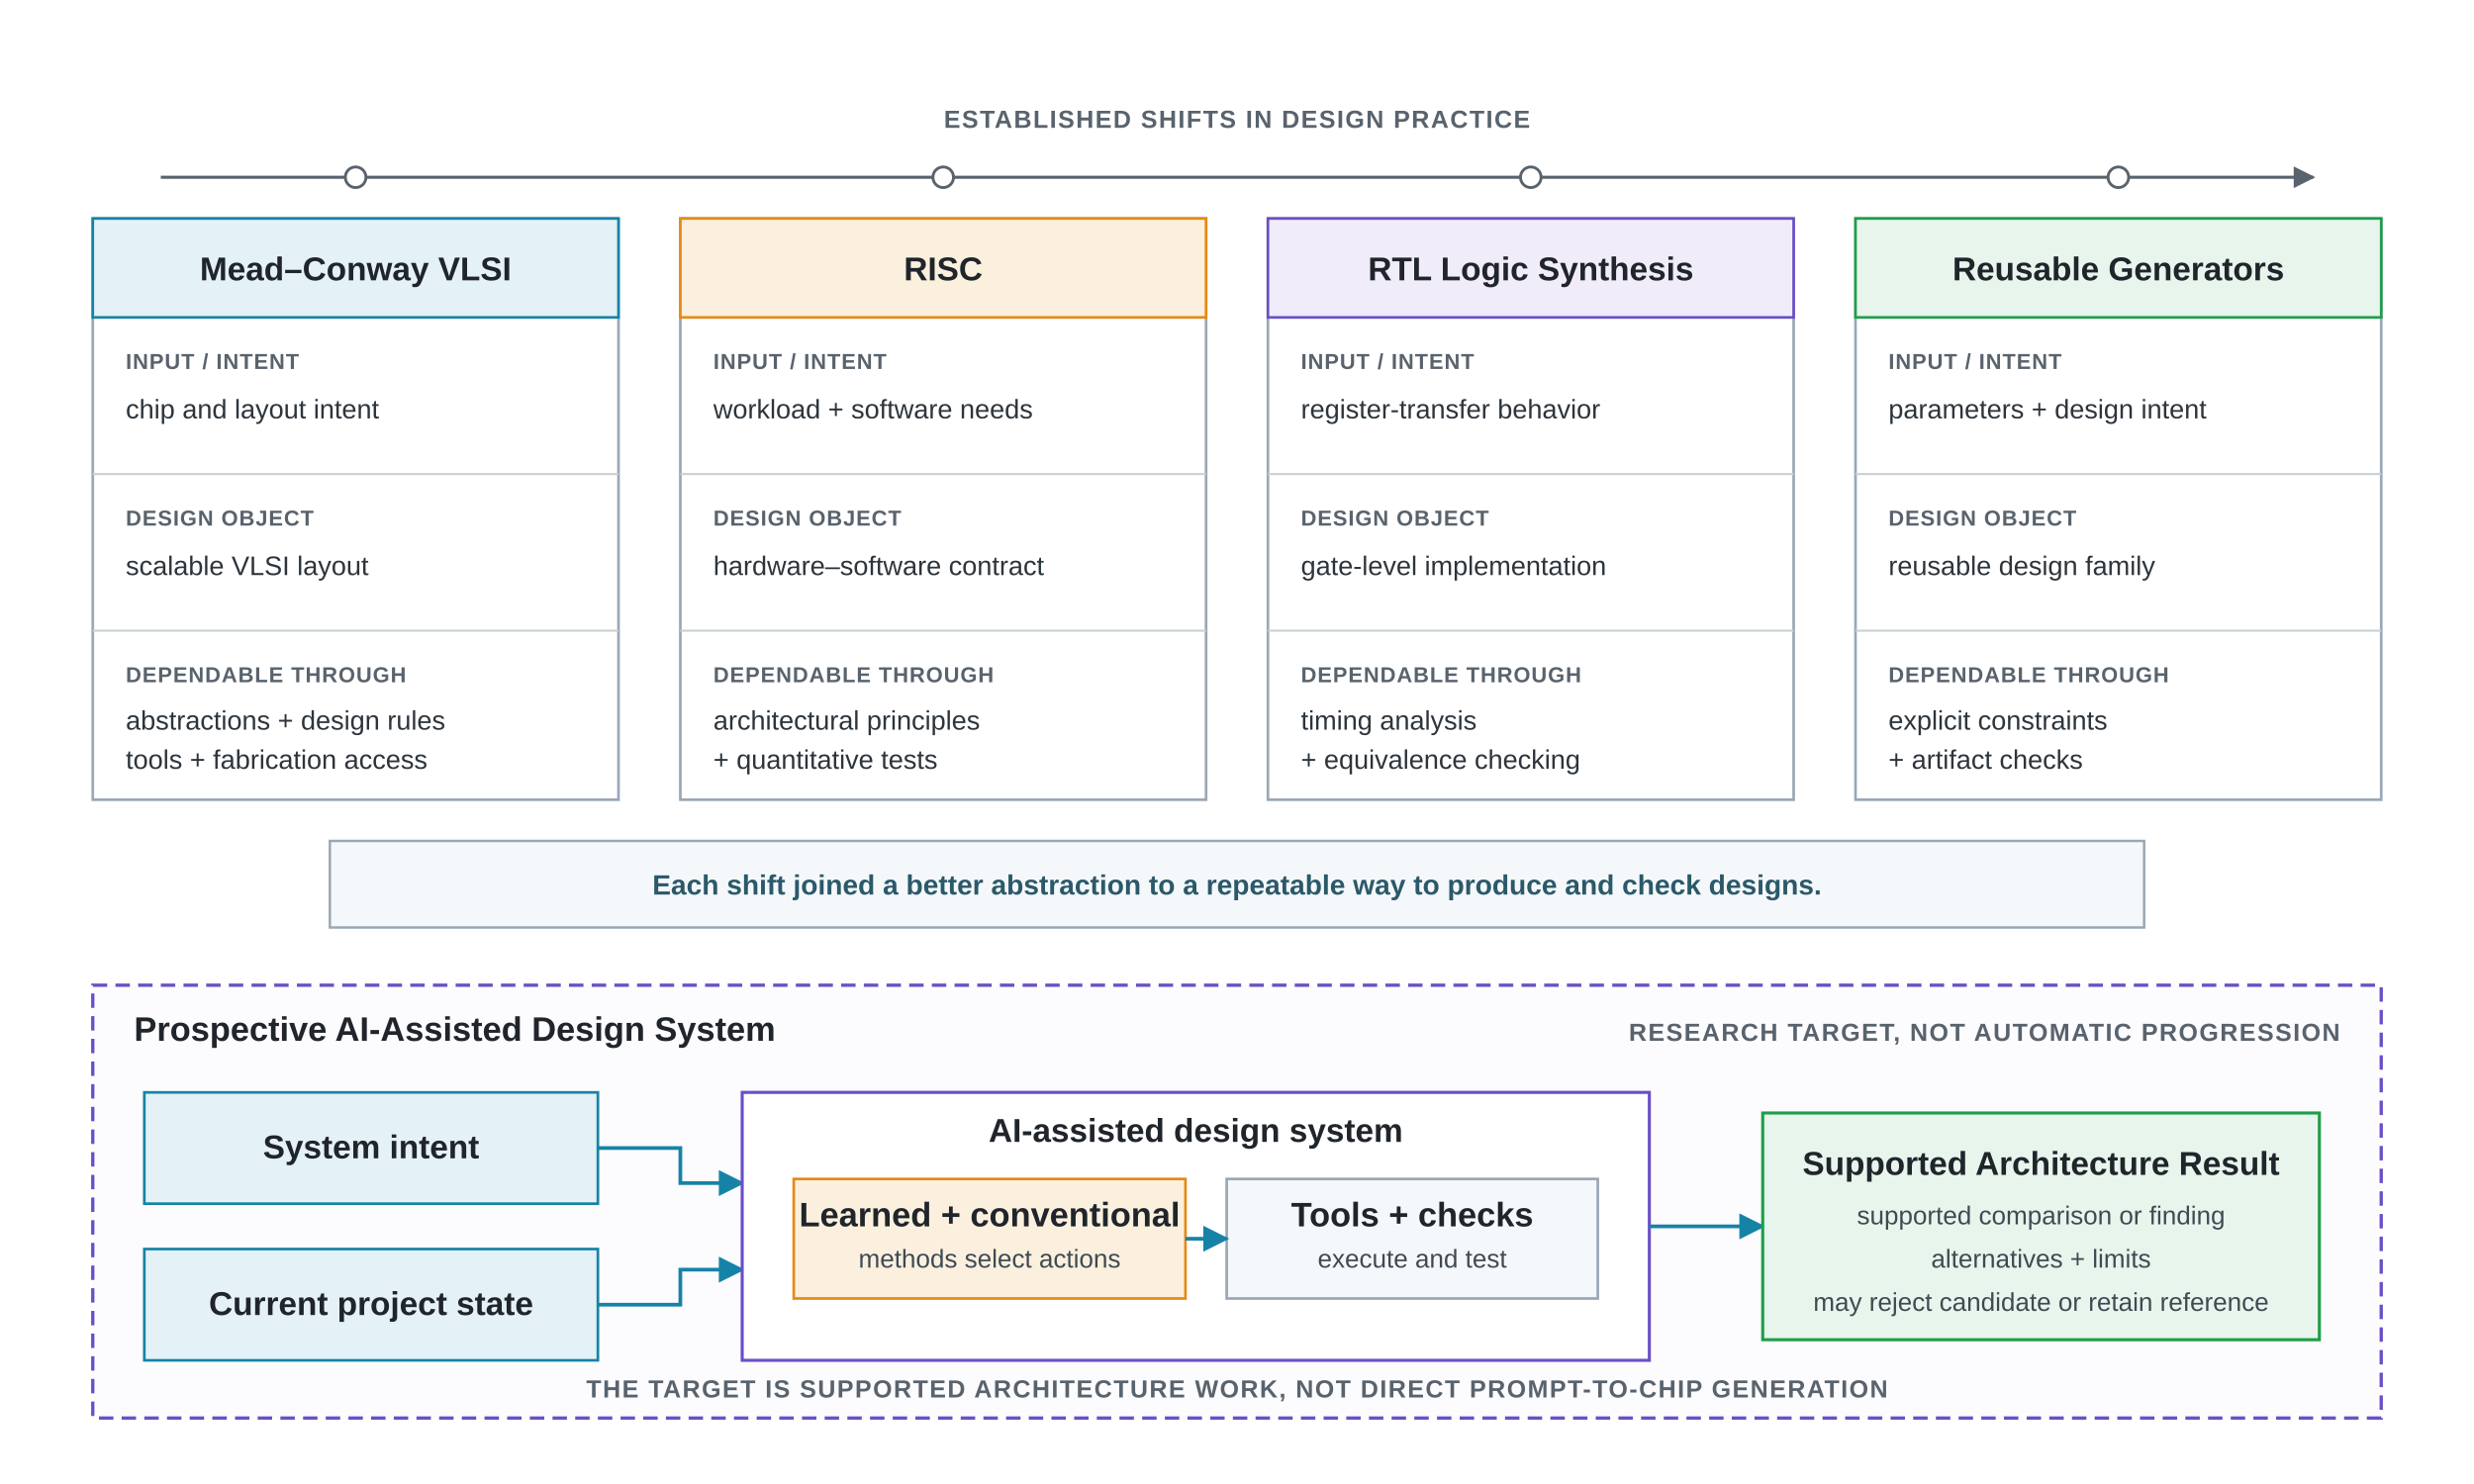
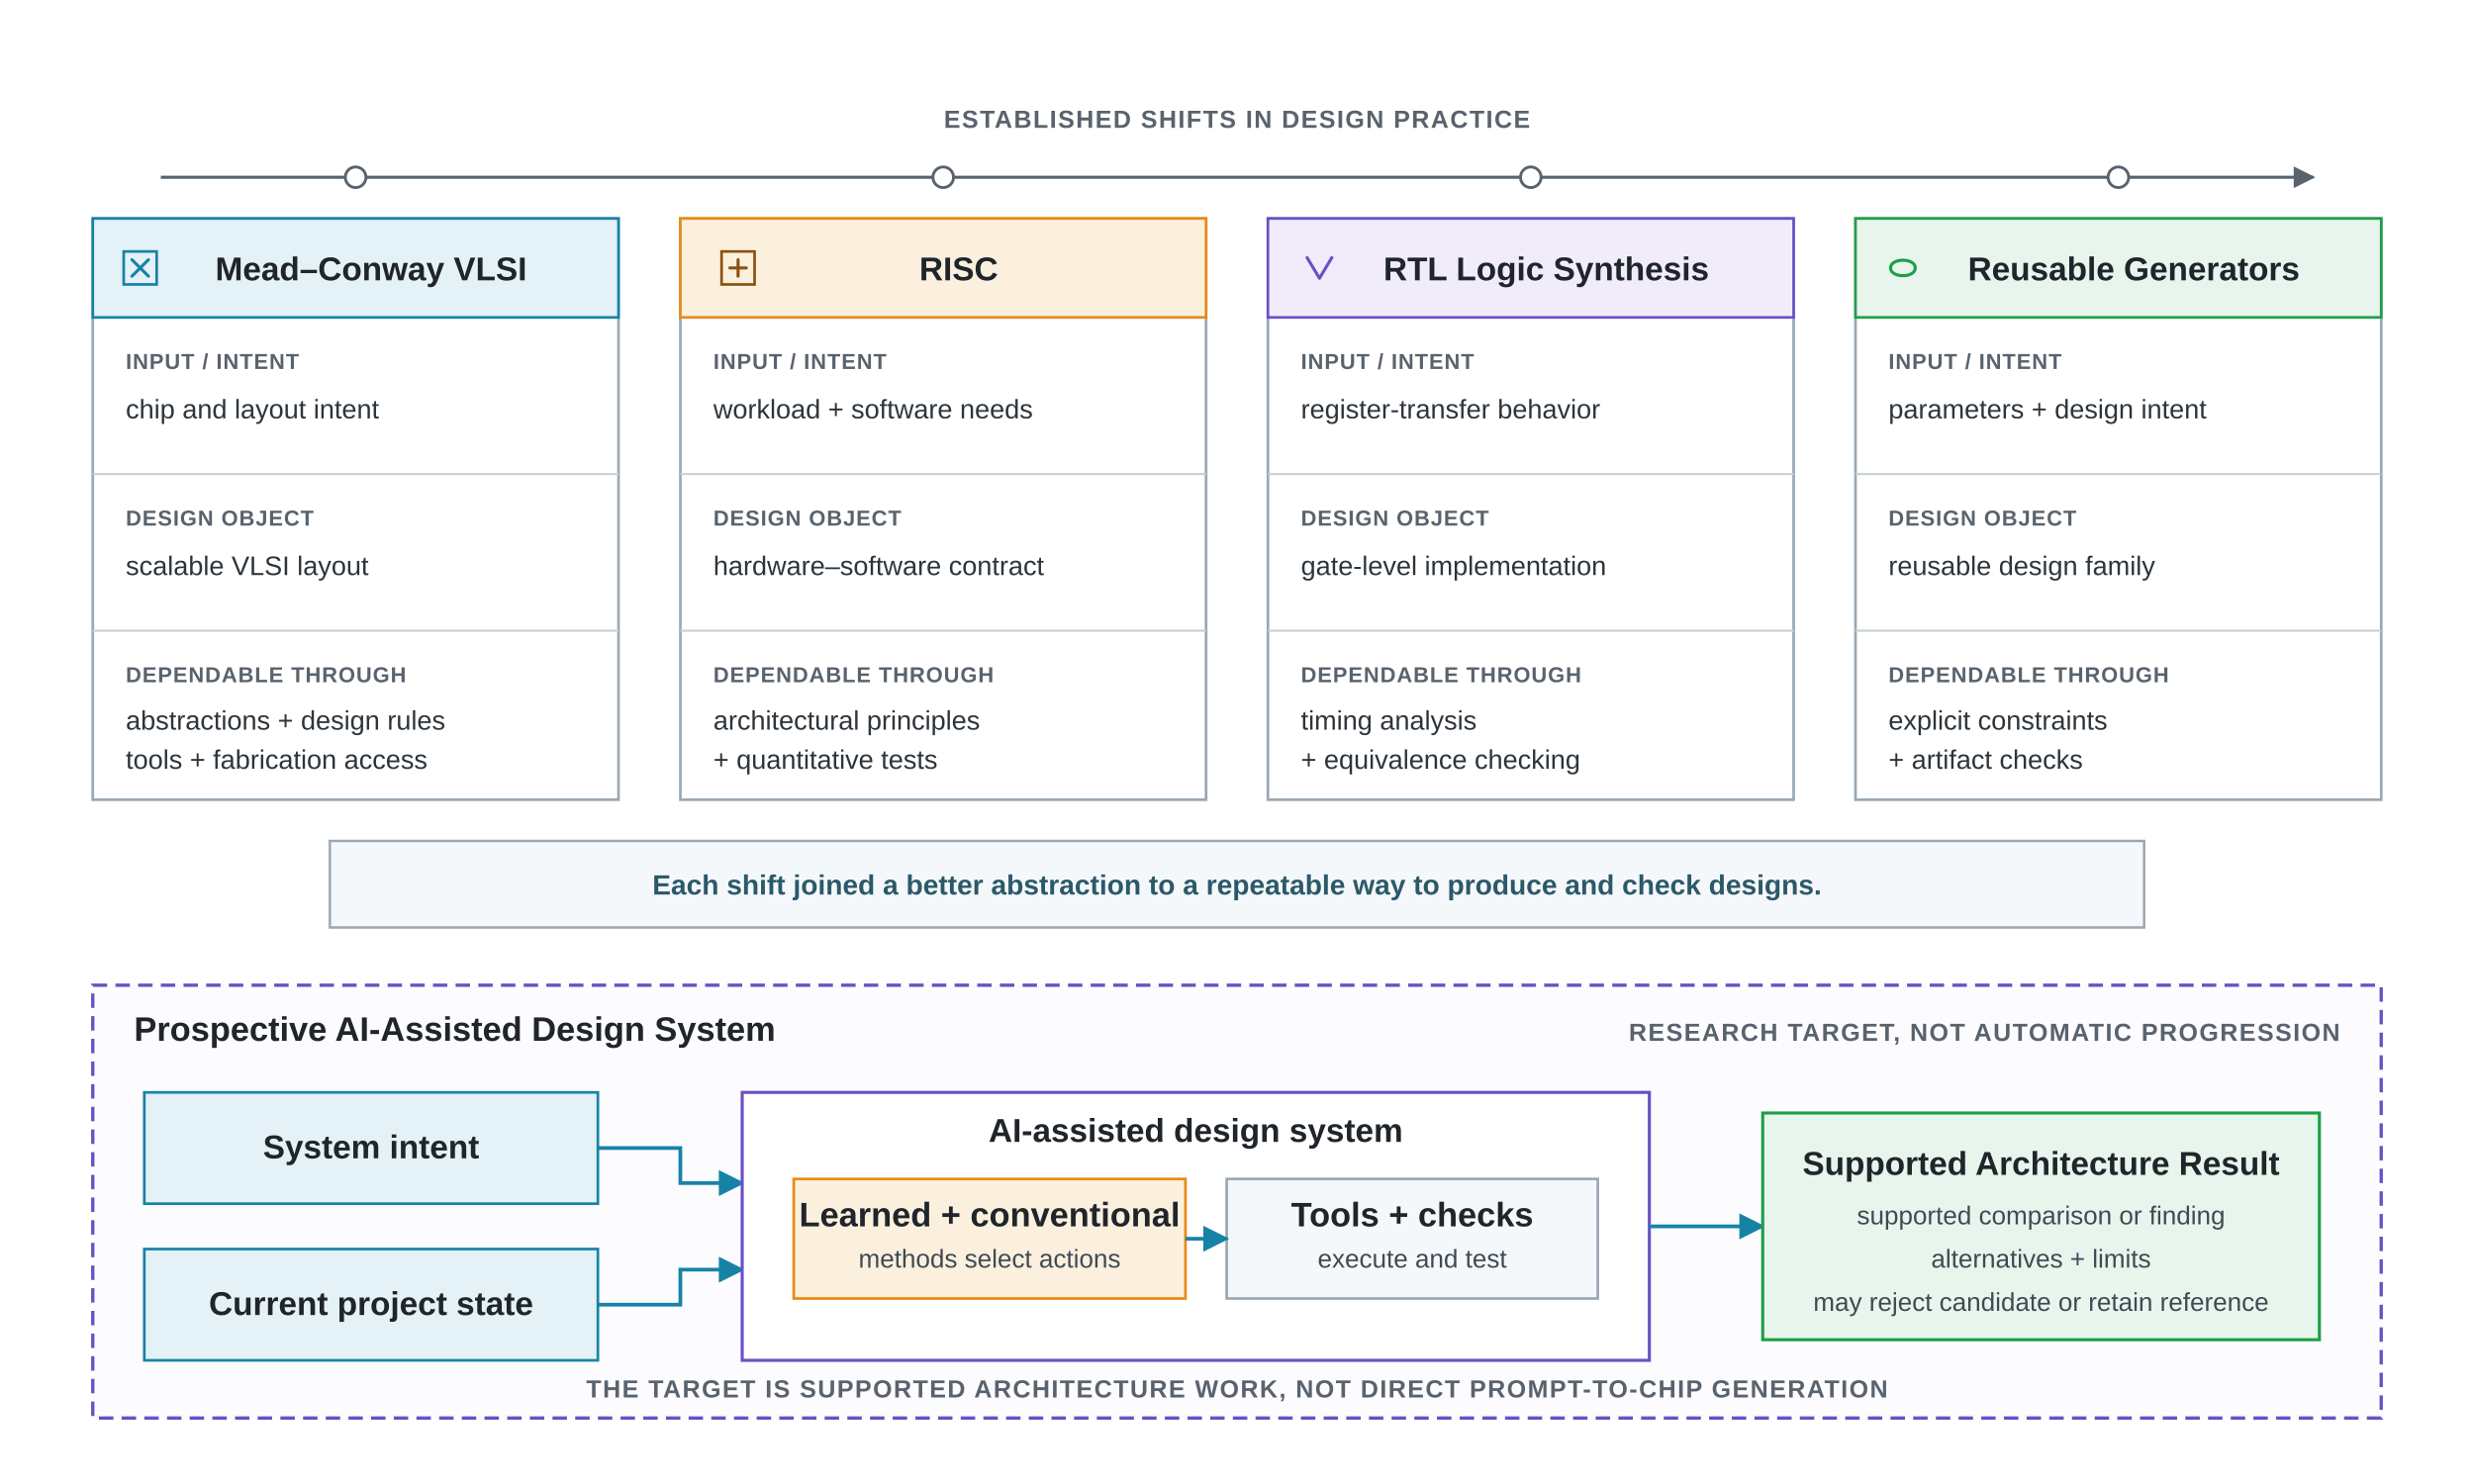
<svg xmlns="http://www.w3.org/2000/svg" viewBox="0 0 1200 720" role="img" aria-labelledby="title desc">
  <defs>
    <marker id="arrow-gray" viewBox="0 0 10 10" refX="9" refY="5" markerWidth="7" markerHeight="7" orient="auto">
      <path d="M 0 0 L 10 5 L 0 10 z" fill="#59636D" />
    </marker>
    <marker id="arrow-blue" viewBox="0 0 10 10" refX="9" refY="5" markerWidth="7" markerHeight="7" orient="auto">
      <path d="M 0 0 L 10 5 L 0 10 z" fill="#1683A6" />
    </marker>
    <style>
      .font { font-family: Arial, Helvetica, sans-serif; }
      .eyebrow { font-size: 12px; font-weight: 700; fill: #59636D; letter-spacing: 0.7px; }
      .stage-title { font-size: 16px; font-weight: 700; fill: #20252B; }
      .field { font-size: 10.5px; font-weight: 700; fill: #59636D; letter-spacing: 0.45px; }
      .value { font-size: 13px; fill: #2D353C; }
      .note { font-size: 13.5px; font-weight: 700; fill: #2B596A; }
      .panel-title { font-size: 16.5px; font-weight: 700; fill: #20252B; }
      .panel-sub { font-size: 12.5px; fill: #3F4A53; }
      .history-card { fill: #FFFFFF; stroke: #9AA8B5; stroke-width: 1.3; }
      .history-head-blue { fill: #E4F1F6; stroke: #1683A6; stroke-width: 1.3; }
      .history-head-orange { fill: #FBF0DE; stroke: #E68A17; stroke-width: 1.3; }
      .history-head-purple { fill: #F0ECFA; stroke: #6A4FC7; stroke-width: 1.3; }
      .history-head-green { fill: #E7F5EC; stroke: #1E9E48; stroke-width: 1.3; }
      .divider { stroke: #C8D0D7; stroke-width: 1; }
      .timeline { fill: none; stroke: #59636D; stroke-width: 1.5; }
      .timeline-node { fill: #FFFFFF; stroke: #59636D; stroke-width: 1.4; }
      .synthesis { fill: #F5F8FA; stroke: #9AA8B5; stroke-width: 1.2; }
      .prospective { fill: #FCFBFE; stroke: #6A4FC7; stroke-width: 1.6; stroke-dasharray: 7 4; }
      .input { fill: #E4F1F6; stroke: #1683A6; stroke-width: 1.3; }
      .method { fill: #FBF0DE; stroke: #E68A17; stroke-width: 1.3; }
      .tool { fill: #F5F8FA; stroke: #9AA8B5; stroke-width: 1.3; }
      .result { fill: #E7F5EC; stroke: #1E9E48; stroke-width: 1.5; }
      .flow { fill: none; stroke: #1683A6; stroke-width: 1.8; }
+ 
+       /* Glyphs */
+       .glyph-path { fill: none; stroke-linecap: round; stroke-linejoin: round; stroke-width: 1.5; }
+       .glyph-blue { stroke: #1683A6; }
+       .glyph-amber { stroke: #8A5310; }
+       .glyph-purple { stroke: #6A4FC7; }
+       .glyph-emerald { stroke: #1E9E48; }
    </style>
  </defs>
  <rect width="1200" height="720" fill="#FFFFFF" />
  <g class="font">
    <text class="eyebrow" x="600" y="62" text-anchor="middle">ESTABLISHED SHIFTS IN DESIGN PRACTICE</text>
    <line class="timeline" x1="78" y1="86" x2="1122" y2="86" marker-end="url(#arrow-gray)" />
    <circle class="timeline-node" cx="172.5" cy="86" r="5" />
    <circle class="timeline-node" cx="457.5" cy="86" r="5" />
    <circle class="timeline-node" cx="742.5" cy="86" r="5" />
    <circle class="timeline-node" cx="1027.5" cy="86" r="5" />
    <rect class="history-card" x="45" y="106" width="255" height="282" />
    <rect class="history-head-blue" x="45" y="106" width="255" height="48" />
-     <text class="stage-title" x="172.5" y="136" text-anchor="middle">Mead–Conway VLSI</text>
+     <g transform="translate(60, 122)">
+       <rect x="0" y="0" width="16" height="16" fill="none" stroke="#1683A6" stroke-width="1.3" />
+       <line x1="4" y1="4" x2="12" y2="12" class="glyph-path glyph-blue" />
+       <line x1="12" y1="4" x2="4" y2="12" class="glyph-path glyph-blue" />
+     </g>
+     <text class="stage-title" x="180" y="136" text-anchor="middle">Mead–Conway VLSI</text>
    <line class="divider" x1="45" y1="230" x2="300" y2="230" />
    <line class="divider" x1="45" y1="306" x2="300" y2="306" />
    <text class="field" x="61" y="179">INPUT / INTENT</text>
    <text class="value" x="61" y="203">chip and layout intent</text>
    <text class="field" x="61" y="255">DESIGN OBJECT</text>
    <text class="value" x="61" y="279">scalable VLSI layout</text>
    <text class="field" x="61" y="331">DEPENDABLE THROUGH</text>
    <text class="value" x="61" y="354">abstractions + design rules</text>
    <text class="value" x="61" y="373">tools + fabrication access</text>
    <rect class="history-card" x="330" y="106" width="255" height="282" />
    <rect class="history-head-orange" x="330" y="106" width="255" height="48" />
-     <text class="stage-title" x="457.5" y="136" text-anchor="middle">RISC</text>
+     <g transform="translate(350, 122)">
+       <rect x="0" y="0" width="16" height="16" fill="none" stroke="#8A5310" stroke-width="1.3" />
+       <path d="M 4 8 H 12 M 8 4 V 12" class="glyph-path glyph-amber" />
+     </g>
+     <text class="stage-title" x="465" y="136" text-anchor="middle">RISC</text>
    <line class="divider" x1="330" y1="230" x2="585" y2="230" />
    <line class="divider" x1="330" y1="306" x2="585" y2="306" />
    <text class="field" x="346" y="179">INPUT / INTENT</text>
    <text class="value" x="346" y="203">workload + software needs</text>
    <text class="field" x="346" y="255">DESIGN OBJECT</text>
    <text class="value" x="346" y="279">hardware–software contract</text>
    <text class="field" x="346" y="331">DEPENDABLE THROUGH</text>
    <text class="value" x="346" y="354">architectural principles</text>
    <text class="value" x="346" y="373">+ quantitative tests</text>
    <rect class="history-card" x="615" y="106" width="255" height="282" />
    <rect class="history-head-purple" x="615" y="106" width="255" height="48" />
-     <text class="stage-title" x="742.5" y="136" text-anchor="middle">RTL Logic Synthesis</text>
+     <g transform="translate(632, 122)">
+       <path d="M 2 3 L 8 13 L 14 3" class="glyph-path glyph-purple" />
+     </g>
+     <text class="stage-title" x="750" y="136" text-anchor="middle">RTL Logic Synthesis</text>
    <line class="divider" x1="615" y1="230" x2="870" y2="230" />
    <line class="divider" x1="615" y1="306" x2="870" y2="306" />
    <text class="field" x="631" y="179">INPUT / INTENT</text>
    <text class="value" x="631" y="203">register-transfer behavior</text>
    <text class="field" x="631" y="255">DESIGN OBJECT</text>
    <text class="value" x="631" y="279">gate-level implementation</text>
    <text class="field" x="631" y="331">DEPENDABLE THROUGH</text>
    <text class="value" x="631" y="354">timing analysis</text>
    <text class="value" x="631" y="373">+ equivalence checking</text>
    <rect class="history-card" x="900" y="106" width="255" height="282" />
    <rect class="history-head-green" x="900" y="106" width="255" height="48" />
-     <text class="stage-title" x="1027.5" y="136" text-anchor="middle">Reusable Generators</text>
+     <g transform="translate(915, 122)">
+       <path d="M 2 8 C 2 3, 14 3, 14 8 C 14 13, 2 13, 2 8 Z" class="glyph-path glyph-emerald" />
+     </g>
+     <text class="stage-title" x="1035" y="136" text-anchor="middle">Reusable Generators</text>
    <line class="divider" x1="900" y1="230" x2="1155" y2="230" />
    <line class="divider" x1="900" y1="306" x2="1155" y2="306" />
    <text class="field" x="916" y="179">INPUT / INTENT</text>
    <text class="value" x="916" y="203">parameters + design intent</text>
    <text class="field" x="916" y="255">DESIGN OBJECT</text>
    <text class="value" x="916" y="279">reusable design family</text>
    <text class="field" x="916" y="331">DEPENDABLE THROUGH</text>
    <text class="value" x="916" y="354">explicit constraints</text>
    <text class="value" x="916" y="373">+ artifact checks</text>
    <rect class="synthesis" x="160" y="408" width="880" height="42" />
    <text class="note" x="600" y="434" text-anchor="middle">Each shift joined a better abstraction to a repeatable way to produce and check designs.</text>
    <rect class="prospective" x="45" y="478" width="1110" height="210" />
    <text class="panel-title" x="65" y="505">Prospective AI-Assisted Design System</text>
    <text class="eyebrow" x="1135" y="505" text-anchor="end">RESEARCH TARGET, NOT AUTOMATIC PROGRESSION</text>
    <rect class="input" x="70" y="530" width="220" height="54" />
    <text class="stage-title" x="180" y="562" text-anchor="middle">System intent</text>
    <rect class="input" x="70" y="606" width="220" height="54" />
    <text class="stage-title" x="180" y="638" text-anchor="middle">Current project state</text>
    <path class="flow" d="M 290 557 H 330 V 574 H 360" marker-end="url(#arrow-blue)" />
    <path class="flow" d="M 290 633 H 330 V 616 H 360" marker-end="url(#arrow-blue)" />
    <rect x="360" y="530" width="440" height="130" fill="#FFFFFF" stroke="#6A4FC7" stroke-width="1.5" />
    <text class="stage-title" x="580" y="554" text-anchor="middle">AI-assisted design system</text>
    <rect class="method" x="385" y="572" width="190" height="58" />
    <text class="panel-title" x="480" y="595" text-anchor="middle">Learned + conventional</text>
    <text class="panel-sub" x="480" y="615" text-anchor="middle">methods select actions</text>
    <rect class="tool" x="595" y="572" width="180" height="58" />
    <text class="panel-title" x="685" y="595" text-anchor="middle">Tools + checks</text>
    <text class="panel-sub" x="685" y="615" text-anchor="middle">execute and test</text>
    <line class="flow" x1="575" y1="601" x2="595" y2="601" marker-end="url(#arrow-blue)" />
    <line class="flow" x1="800" y1="595" x2="855" y2="595" marker-end="url(#arrow-blue)" />
    <rect class="result" x="855" y="540" width="270" height="110" />
    <text class="stage-title" x="990" y="570" text-anchor="middle">Supported Architecture Result</text>
    <text class="panel-sub" x="990" y="594" text-anchor="middle">supported comparison or finding</text>
    <text class="panel-sub" x="990" y="615" text-anchor="middle">alternatives + limits</text>
    <text class="panel-sub" x="990" y="636" text-anchor="middle">may reject candidate or retain reference</text>
    <text class="eyebrow" x="600" y="678" text-anchor="middle">THE TARGET IS SUPPORTED ARCHITECTURE WORK, NOT DIRECT PROMPT-TO-CHIP GENERATION</text>
  </g>
</svg>
